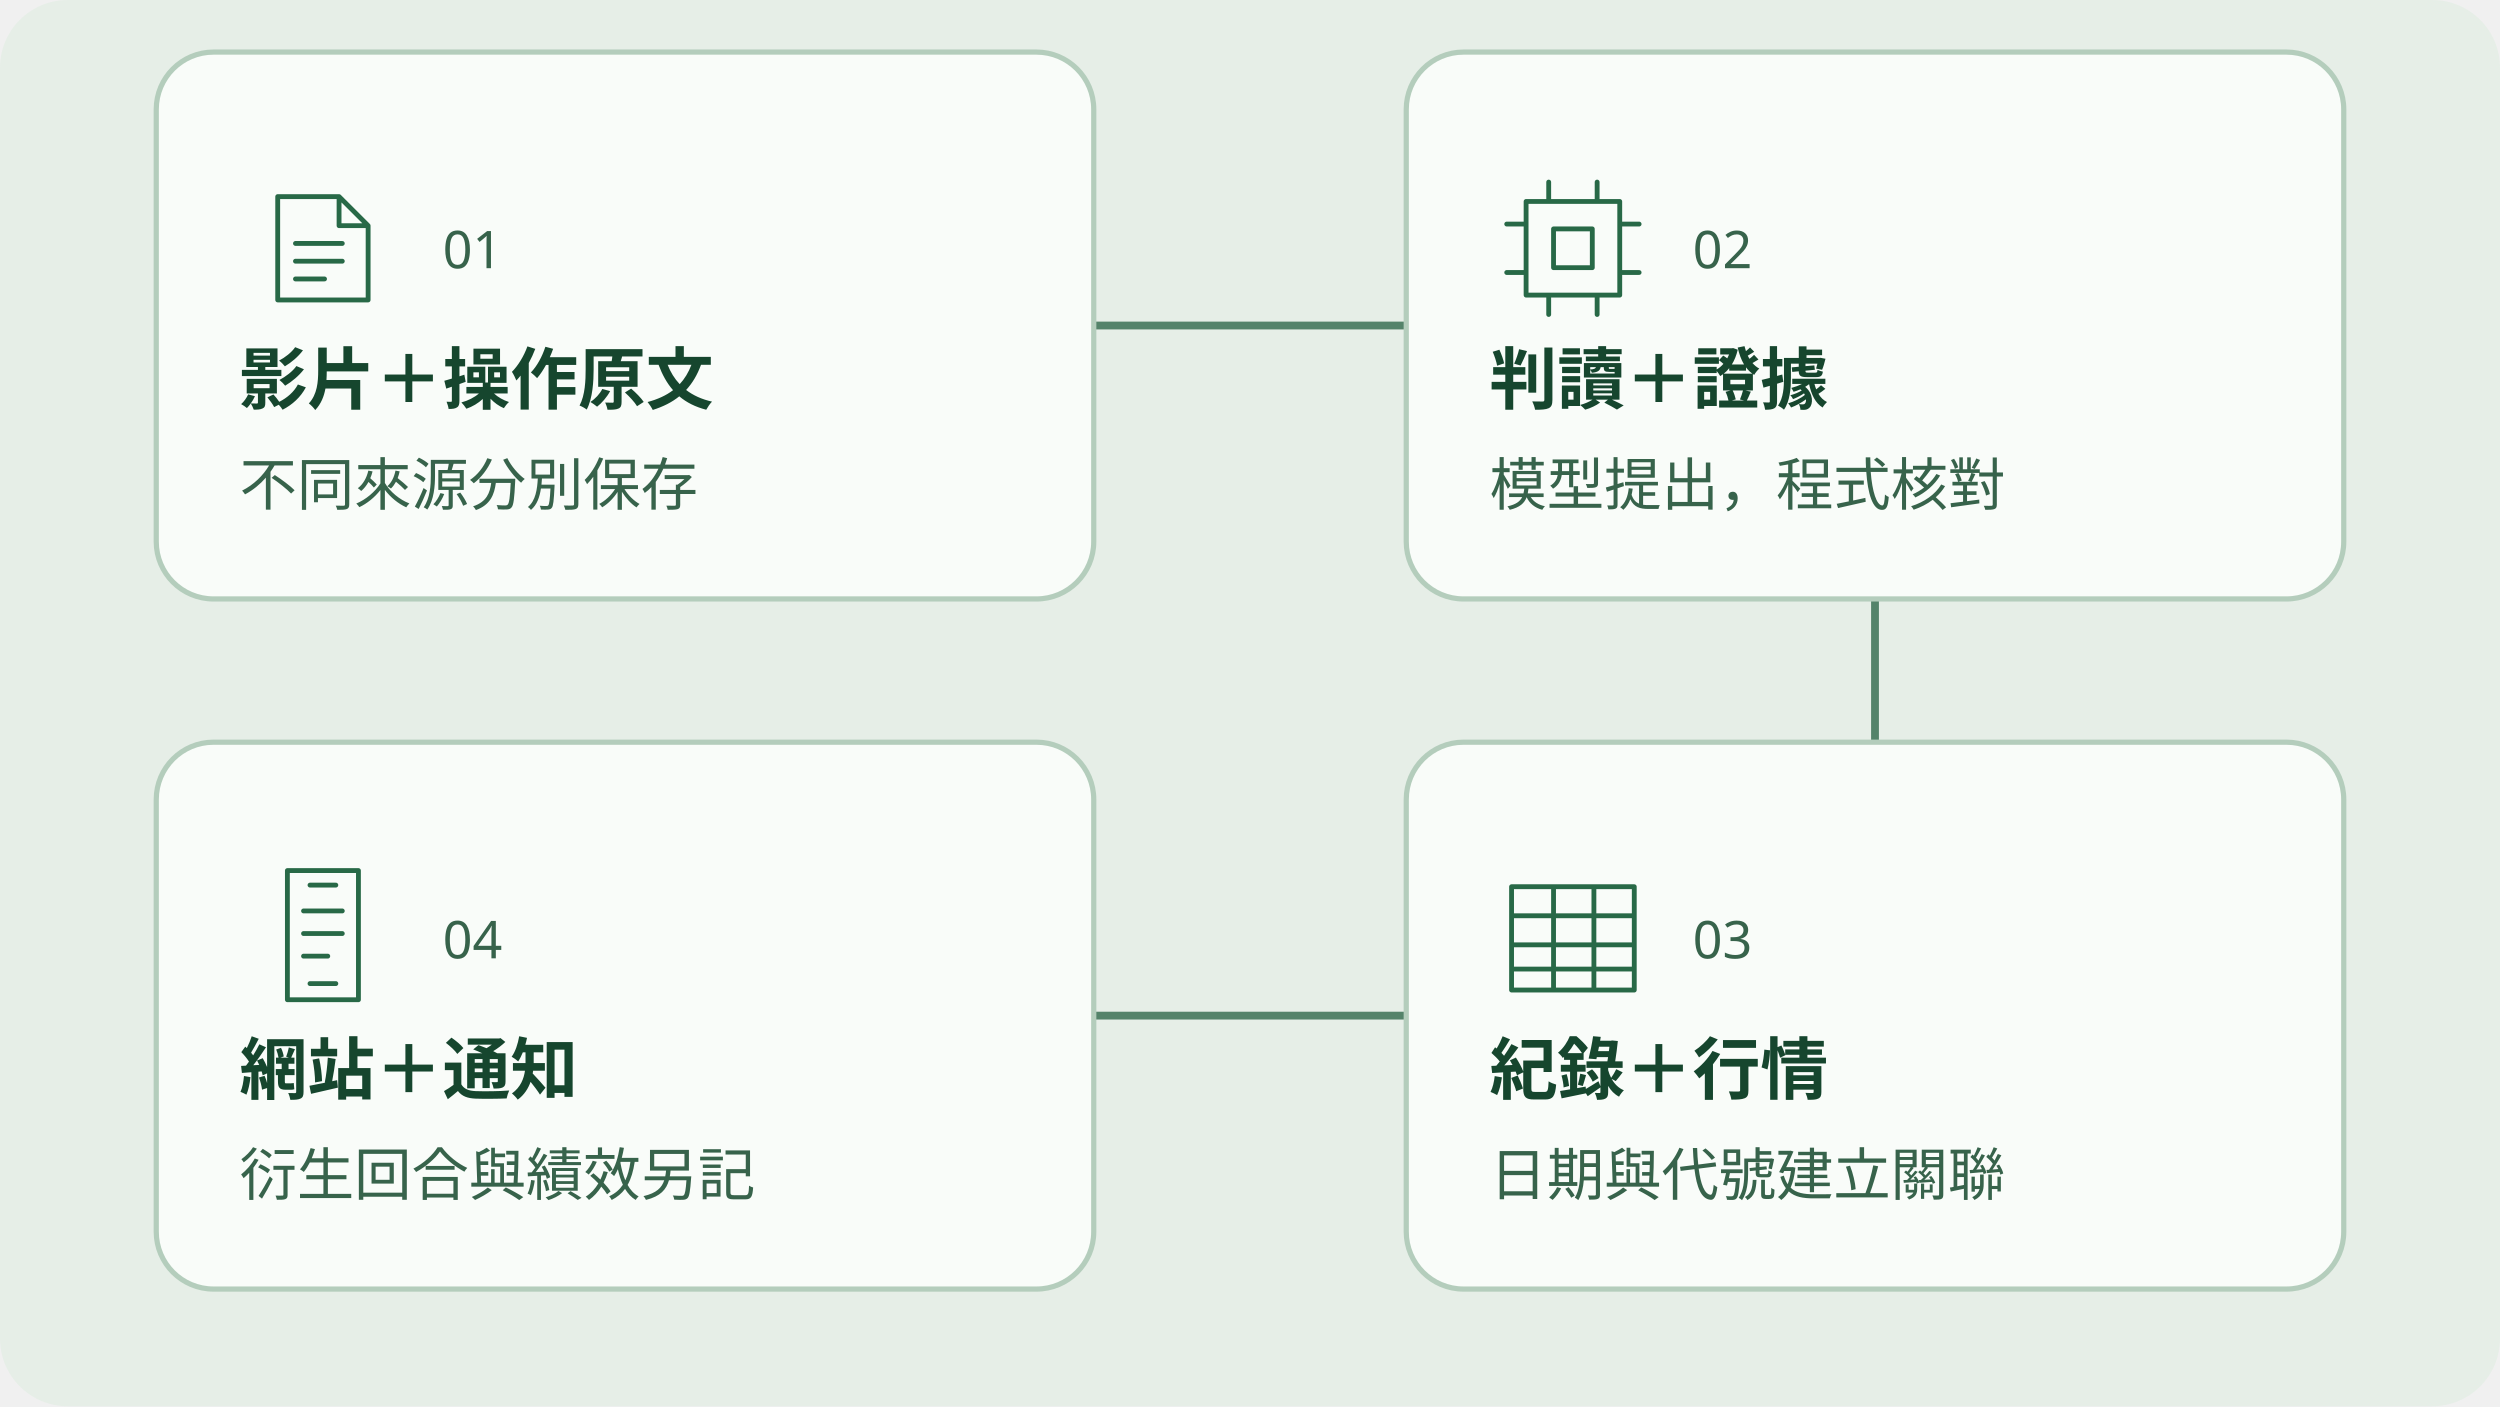
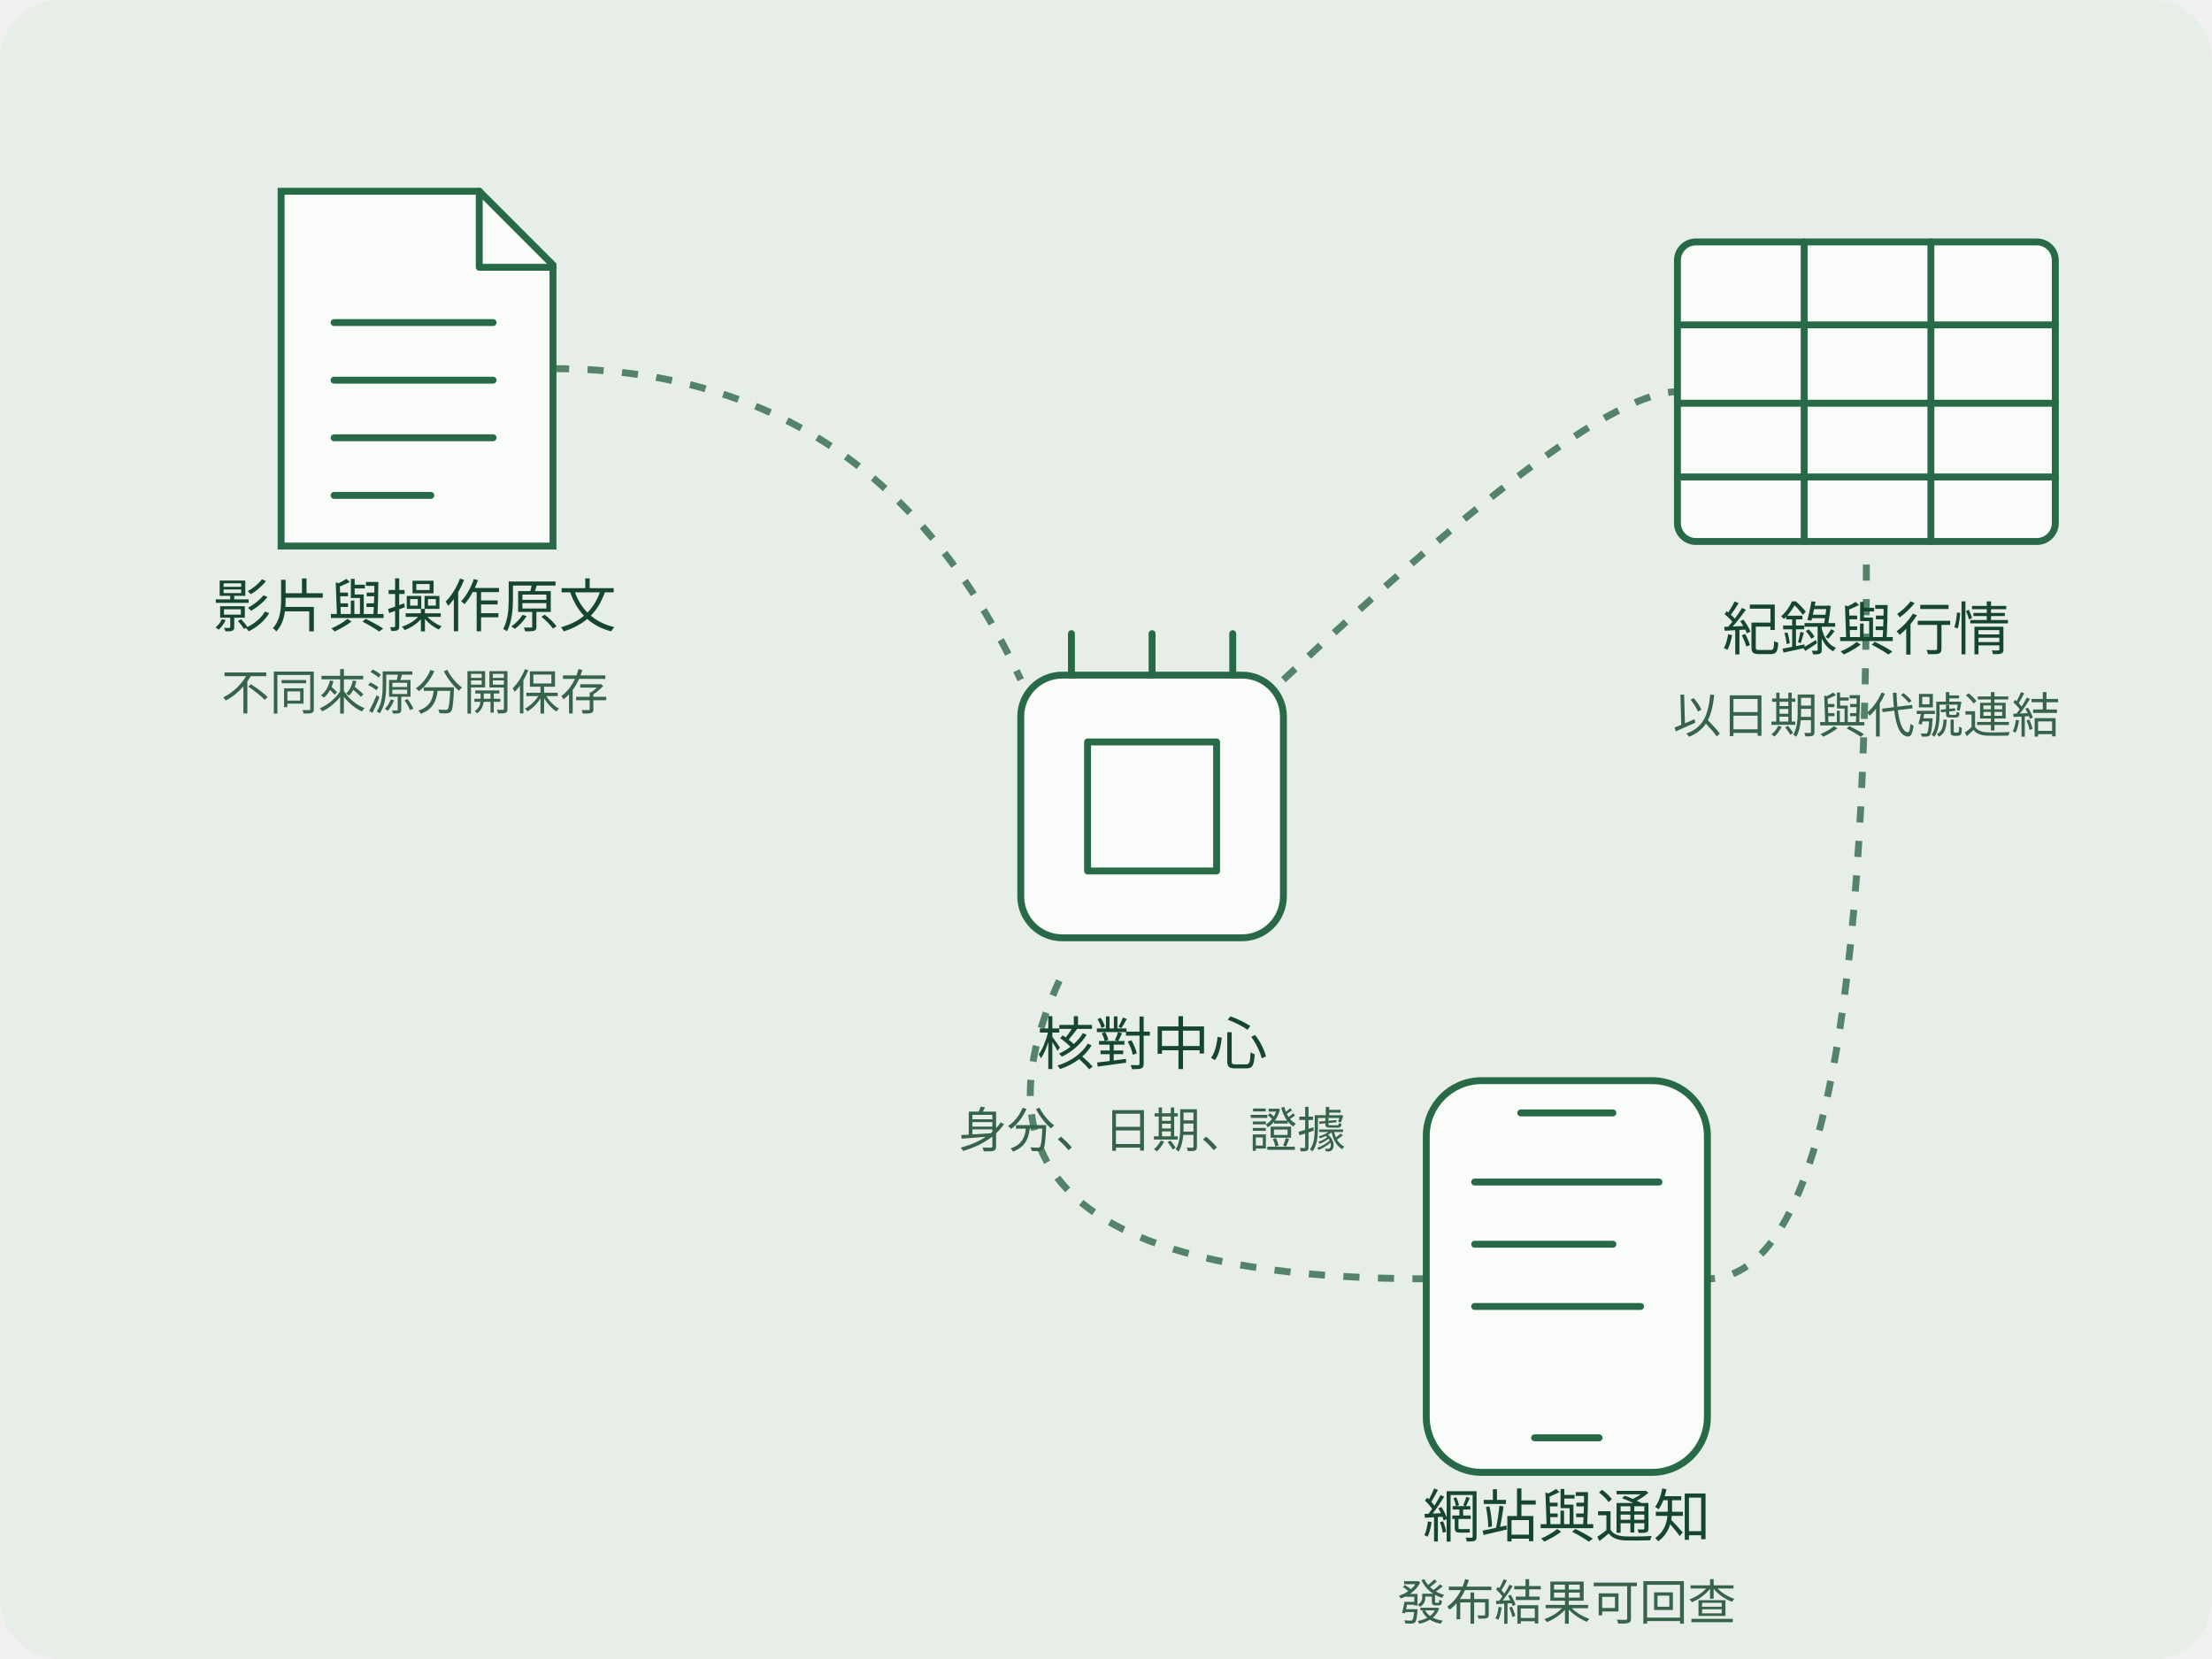
- <svg xmlns="http://www.w3.org/2000/svg" class="book-art" role="img" aria-label="資料有來源，也有去向" viewBox="0 0 960 540">
-   <rect width="960" height="540" rx="26" fill="#e6eee7" />
-   <path d="M420 125H540" data-book-path="0" fill="none" stroke="#54836a" stroke-width="3" />
-   <path d="M720 230V285" data-book-path="1" fill="none" stroke="#54836a" stroke-width="3" />
-   <path d="M540 390H420" data-book-path="2" fill="none" stroke="#54836a" stroke-width="3" />
-   <g data-book-node="0" transform="translate(240,125)">
-     <rect class="bk-node-bg" x="-180" y="-105" width="360" height="210" rx="22" fill="#f9fcf9" stroke="#b4cdbc" stroke-width="2" />
-     <g transform="translate(-116,-34) scale(.62)" fill="none" stroke="#286947" stroke-width="3" stroke-linecap="round" stroke-linejoin="round">
-       <path d="M-28-25h38l18 18v46h-56zM10-25v18h18M-17 4h29M-17 15h29M-17 26h18" />
-     </g>
-     <text x="-70" y="-22" fill="#37634b" font-size="20" font-family="system-ui,sans-serif">01</text>
-     <text class="bk-label" x="-148" y="30" fill="#16462e" font-size="26" font-weight="600" font-family="system-ui,sans-serif">影片＋操作原文</text>
-     <text x="-148" y="69" fill="#37634b" font-size="22" font-family="system-ui,sans-serif">不同來源分別保存</text>
+ <svg xmlns="http://www.w3.org/2000/svg" class="book-art" data-illustration="bespoke" data-mobile-viewbox="0 0 480 1300" viewBox="0 0 960 720" role="img" aria-label="來源分流、核對與公開介面形成可回查網路">
+   <rect width="960" height="720" rx="26" fill="#e6eee7" />
+   <path data-book-path="0" d="M240 160Q380 160 443 295" data-mobile-d="M230 140H450V350Q450 380 330 380" fill="none" stroke="#54836a" stroke-width="3" stroke-dasharray="7 8" />
+   <path data-book-path="1" d="M557 295Q690 170 728 170" data-mobile-d="M240 470H25V680Q25 710 140 710" fill="none" stroke="#54836a" stroke-width="3" stroke-dasharray="7 8" />
+   <path data-book-path="2" d="M810 245Q810 555 741 555" data-mobile-d="M222 800Q450 800 391 1045" fill="none" stroke="#54836a" stroke-width="3" stroke-dasharray="7 8" />
+   <path data-book-path="3" d="M620 555Q400 555 460 425" data-mobile-d="M269 1130Q20 1130 20 470H255" fill="none" stroke="#54836a" stroke-width="3" stroke-dasharray="7 8" />
+   <g data-book-node="0" transform="translate(180,160)" data-mobile-transform="translate(140,140)">
+     <path class="bk-node-bg" d="M-58-77H28L60-45V77H-58Z" fill="#f9fcf9" stroke="#286947" stroke-width="3" />
+     <path d="M28-77v33h32M-35-20h69M-35 5h69M-35 30h69M-35 55h42" fill="none" stroke="#286947" stroke-width="3" stroke-linecap="round" stroke-linejoin="round" />
+     <text x="0" y="112" text-anchor="middle" fill="#16462e" font-size="25" font-family="system-ui,sans-serif">影片與操作原文</text>
+     <text x="0" y="148" text-anchor="middle" fill="#37634b" font-size="21" font-family="system-ui,sans-serif">不同來源分開保存</text>
  </g>
-   <g data-book-node="1" transform="translate(720,125)">
-     <rect class="bk-node-bg" x="-180" y="-105" width="360" height="210" rx="22" fill="#f9fcf9" stroke="#b4cdbc" stroke-width="2" />
-     <g transform="translate(-116,-34) scale(.62)" fill="none" stroke="#286947" stroke-width="3" stroke-linecap="round" stroke-linejoin="round">
-       <path d="M-29-22h58v58h-58zM-12-5h24v24h-24zM-15-22v-12M15-22v-12M-15 36v12M15 36v12M-29-8h-12M-29 22h-12M29-8h12M29 22h12" />
-     </g>
-     <text x="-70" y="-22" fill="#37634b" font-size="20" font-family="system-ui,sans-serif">02</text>
-     <text class="bk-label" x="-148" y="30" fill="#16462e" font-size="26" font-weight="600" font-family="system-ui,sans-serif">判讀＋證據</text>
-     <text x="-148" y="69" fill="#37634b" font-size="22" font-family="system-ui,sans-serif">模型提出，程式核對</text>
+   <g data-book-node="1" transform="translate(500,350)" data-mobile-transform="translate(330,470)">
+     <rect class="bk-node-bg" x="-57" y="-57" width="114" height="114" rx="18" fill="#f9fcf9" stroke="#286947" stroke-width="3" />
+     <path d="M-35-57v-18M-3557v18M-57-35h-18M57-35h18" fill="none" stroke="#286947" stroke-width="3" stroke-linecap="round" stroke-linejoin="round" />
+     <path d="M0-57v-18M057v18M-570h-18M570h18" fill="none" stroke="#286947" stroke-width="3" stroke-linecap="round" stroke-linejoin="round" />
+     <path d="M35-57v-18M3557v18M-5735h-18M5735h18" fill="none" stroke="#286947" stroke-width="3" stroke-linecap="round" stroke-linejoin="round" />
+     <path d="M-28-28h56v56h-56Z" fill="none" stroke="#286947" stroke-width="3" stroke-linecap="round" stroke-linejoin="round" />
+     <text x="0" y="112" text-anchor="middle" fill="#16462e" font-size="25" font-family="system-ui,sans-serif">核對中心</text>
+     <text x="0" y="148" text-anchor="middle" fill="#37634b" font-size="21" font-family="system-ui,sans-serif">身分、日期、證據</text>
  </g>
-   <g data-book-node="2" transform="translate(720,390)">
-     <rect class="bk-node-bg" x="-180" y="-105" width="360" height="210" rx="22" fill="#f9fcf9" stroke="#b4cdbc" stroke-width="2" />
-     <g transform="translate(-116,-34) scale(.62)" fill="none" stroke="#286947" stroke-width="3" stroke-linecap="round" stroke-linejoin="round">
-       <path d="M-38-25h76v64h-76zM-38-7h76M-38 11h76M-38 26h76M-12-25v64M13-25v64" />
-     </g>
-     <text x="-70" y="-22" fill="#37634b" font-size="20" font-family="system-ui,sans-serif">03</text>
-     <text class="bk-label" x="-148" y="30" fill="#16462e" font-size="26" font-weight="600" font-family="system-ui,sans-serif">紀錄＋行情</text>
-     <text x="-148" y="69" fill="#37634b" font-size="22" font-family="system-ui,sans-serif">日期與代號建立關聯</text>
+   <g data-book-node="2" transform="translate(810,170)" data-mobile-transform="translate(140,800)">
+     <rect class="bk-node-bg" x="-82" y="-65" width="164" height="130" rx="8" fill="#f9fcf9" stroke="#286947" stroke-width="3" />
+     <path d="M-82-29H82M-82 5H82M-82 37H82M-27-65V65M28-65V65" fill="none" stroke="#286947" stroke-width="3" stroke-linecap="round" stroke-linejoin="round" />
+     <text x="0" y="112" text-anchor="middle" fill="#16462e" font-size="25" font-family="system-ui,sans-serif">紀錄與行情</text>
+     <text x="0" y="148" text-anchor="middle" fill="#37634b" font-size="21" font-family="system-ui,sans-serif">以日期與代號連結</text>
  </g>
-   <g data-book-node="3" transform="translate(240,390)">
-     <rect class="bk-node-bg" x="-180" y="-105" width="360" height="210" rx="22" fill="#f9fcf9" stroke="#b4cdbc" stroke-width="2" />
-     <g transform="translate(-116,-34) scale(.62)" fill="none" stroke="#286947" stroke-width="3" stroke-linecap="round" stroke-linejoin="round">
-       <path d="M-22-35h44v80h-44zM-8-26h16M-8 35h16M-12-10h24M-12 4h24M-12 18h15" />
-     </g>
-     <text x="-70" y="-22" fill="#37634b" font-size="20" font-family="system-ui,sans-serif">04</text>
-     <text class="bk-label" x="-148" y="30" fill="#16462e" font-size="26" font-weight="600" font-family="system-ui,sans-serif">網站＋通知</text>
-     <text x="-148" y="69" fill="#37634b" font-size="22" font-family="system-ui,sans-serif">衍生回合與績效另記</text>
+   <g data-book-node="3" transform="translate(680,555)" data-mobile-transform="translate(330,1130)">
+     <rect class="bk-node-bg" x="-61" y="-86" width="122" height="170" rx="24" fill="#f9fcf9" stroke="#286947" stroke-width="3" />
+     <path d="M-20-72h40M-14 69h28M-40-42h80M-40-15h60M-40 12h72" fill="none" stroke="#286947" stroke-width="3" stroke-linecap="round" stroke-linejoin="round" />
+     <text x="0" y="112" text-anchor="middle" fill="#16462e" font-size="25" font-family="system-ui,sans-serif">網站與通知</text>
+     <text x="0" y="148" text-anchor="middle" fill="#37634b" font-size="21" font-family="system-ui,sans-serif">發布結果可回查</text>
  </g>
-   <circle class="book-packet" r="9" fill="#bd5934" stroke="#fff" stroke-width="3" opacity="0" />
+   <circle class="book-packet" r="9" fill="#bd5934" stroke="white" stroke-width="3" opacity="0" />
</svg>
